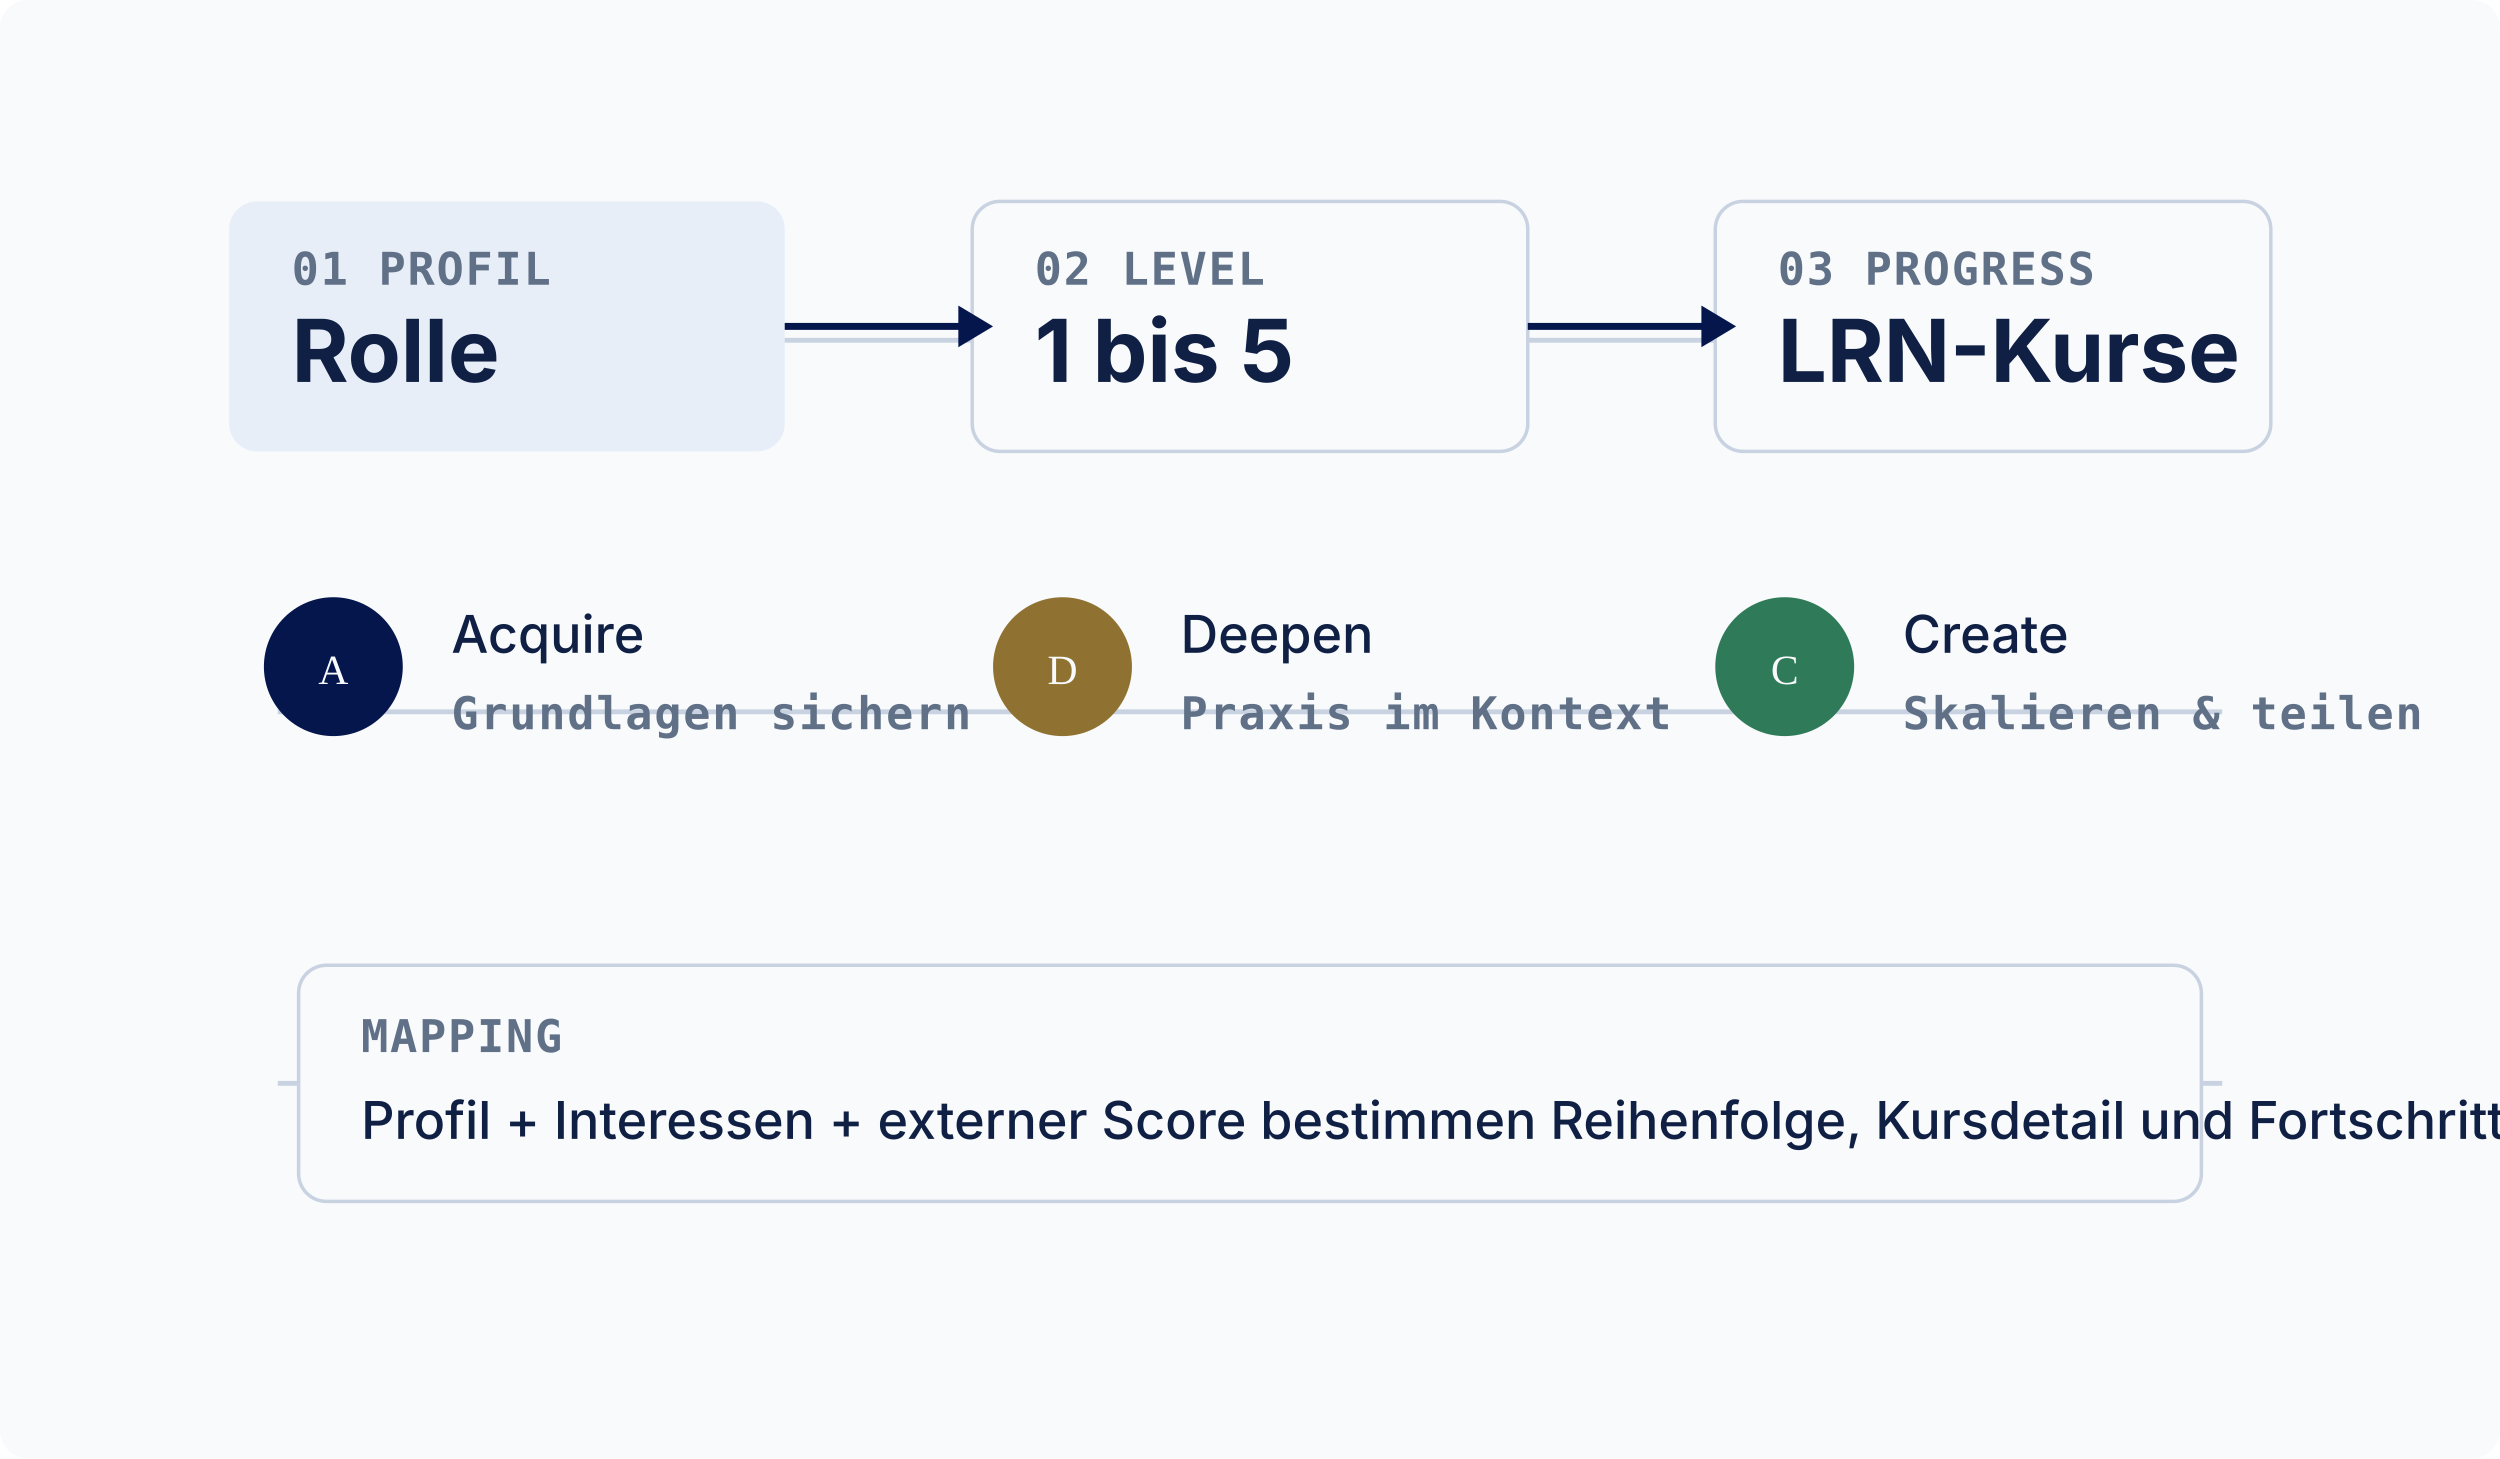
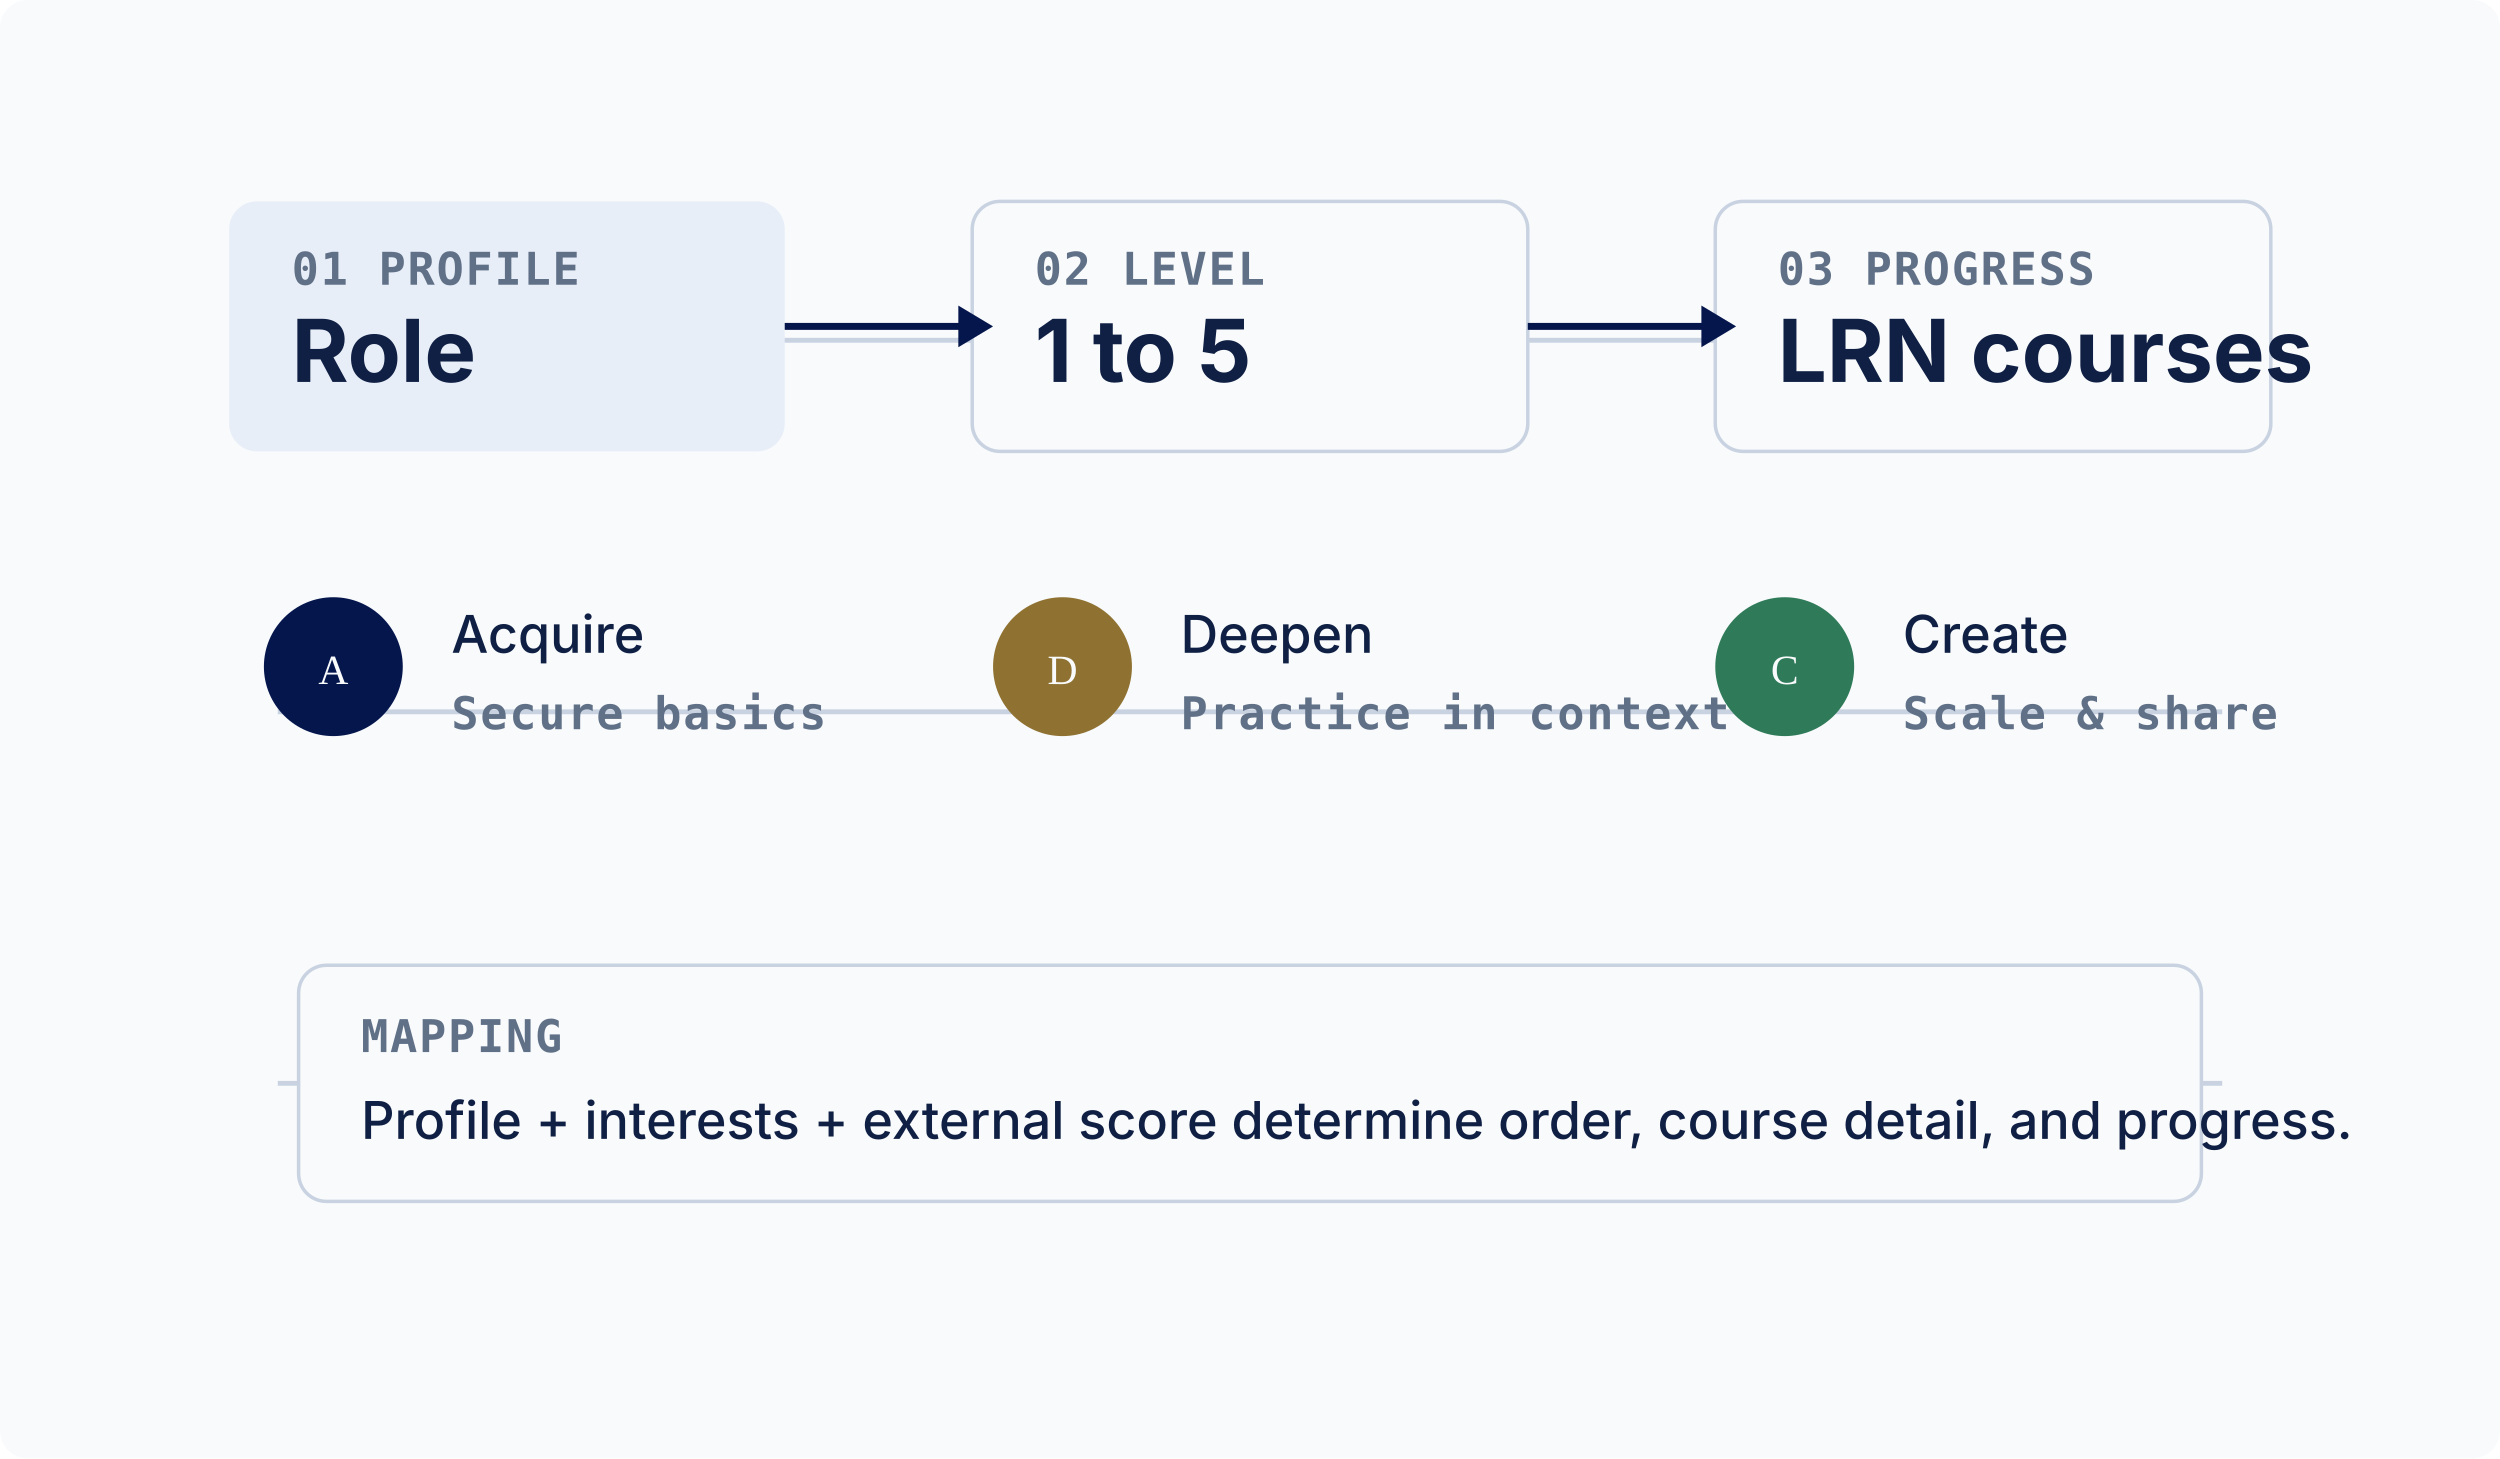
<svg xmlns="http://www.w3.org/2000/svg" width="720" height="420" viewBox="0 0 720 420" role="img" aria-labelledby="title desc">
  <defs>
    <style>
      .paper{fill:#f8fafc}.ink{fill:#102044}.muted{fill:#607087}.blue{fill:#05164d}.soft{fill:#e8eef8}.rule{stroke:#c8d2e1;stroke-width:1.4}.strong{stroke:#05164d;stroke-width:2}.mono{font:600 13px ui-monospace,Menlo,monospace;letter-spacing:.04em}.sans{font:700 25px system-ui,-apple-system,BlinkMacSystemFont,"Segoe UI",sans-serif}.body{font:500 15px system-ui,-apple-system,BlinkMacSystemFont,"Segoe UI",sans-serif}
    </style>
  </defs>
  <rect class="paper" x="0" y="0" width="720" height="420" rx="8" />
  <path class="rule" d="M80 98h560M80 205h560M80 312h560" />
  <g transform="translate(66 58)">
    <rect class="soft" x="0" y="0" width="160" height="72" rx="8" />
-     <text class="mono muted" x="18" y="24">01 PROFIL</text>
-     <text class="sans ink" x="18" y="52">Rolle</text>
+     <text class="mono muted" x="18" y="24">01 PROFILE</text>
+     <text class="sans ink" x="18" y="52">Role</text>
  </g>
  <g transform="translate(280 58)">
    <rect fill="#f8fafc" x="0" y="0" width="160" height="72" rx="8" stroke="#c8d2e1" />
    <text class="mono muted" x="18" y="24">02 LEVEL</text>
-     <text class="sans ink" x="18" y="52">1 bis 5</text>
+     <text class="sans ink" x="18" y="52">1 to 5</text>
  </g>
  <g transform="translate(494 58)">
    <rect fill="#f8fafc" x="0" y="0" width="160" height="72" rx="8" stroke="#c8d2e1" />
    <text class="mono muted" x="18" y="24">03 PROGRESS</text>
-     <text class="sans ink" x="18" y="52">LRN-Kurse</text>
+     <text class="sans ink" x="18" y="52">LRN courses</text>
  </g>
  <path class="strong" fill="none" d="M226 94h54M440 94h54" />
  <path class="blue" d="M276 88l10 6-10 6zM490 88l10 6-10 6z" />
  <g transform="translate(76 172)">
    <circle class="blue" cx="20" cy="20" r="20" />
    <text x="20" y="25" text-anchor="middle" fill="#f8fafc" font="700 16px system-ui">A</text>
    <text class="body ink" x="54" y="16">Acquire</text>
-     <text class="mono muted" x="54" y="38">Grundlagen sichern</text>
+     <text class="mono muted" x="54" y="38">Secure basics</text>
  </g>
  <g transform="translate(286 172)">
    <circle fill="#8f7231" cx="20" cy="20" r="20" />
    <text x="20" y="25" text-anchor="middle" fill="#f8fafc" font="700 16px system-ui">D</text>
    <text class="body ink" x="54" y="16">Deepen</text>
-     <text class="mono muted" x="54" y="38">Praxis im Kontext</text>
+     <text class="mono muted" x="54" y="38">Practice in context</text>
  </g>
  <g transform="translate(494 172)">
    <circle fill="#2f7a58" cx="20" cy="20" r="20" />
    <text x="20" y="25" text-anchor="middle" fill="#f8fafc" font="700 16px system-ui">C</text>
    <text class="body ink" x="54" y="16">Create</text>
-     <text class="mono muted" x="54" y="38">Skalieren &amp; teilen</text>
+     <text class="mono muted" x="54" y="38">Scale &amp; share</text>
  </g>
  <g transform="translate(86 278)">
    <rect fill="#f8fafc" stroke="#c8d2e1" x="0" y="0" width="548" height="68" rx="8" />
    <text class="mono muted" x="18" y="25">MAPPING</text>
-     <text class="body ink" x="18" y="50">Profil + Interessen + externer Score bestimmen Reihenfolge, Kursdetail und Fortschritt.</text>
+     <text class="body ink" x="18" y="50">Profile + interests + external score determine order, course detail, and progress.</text>
  </g>
</svg>
